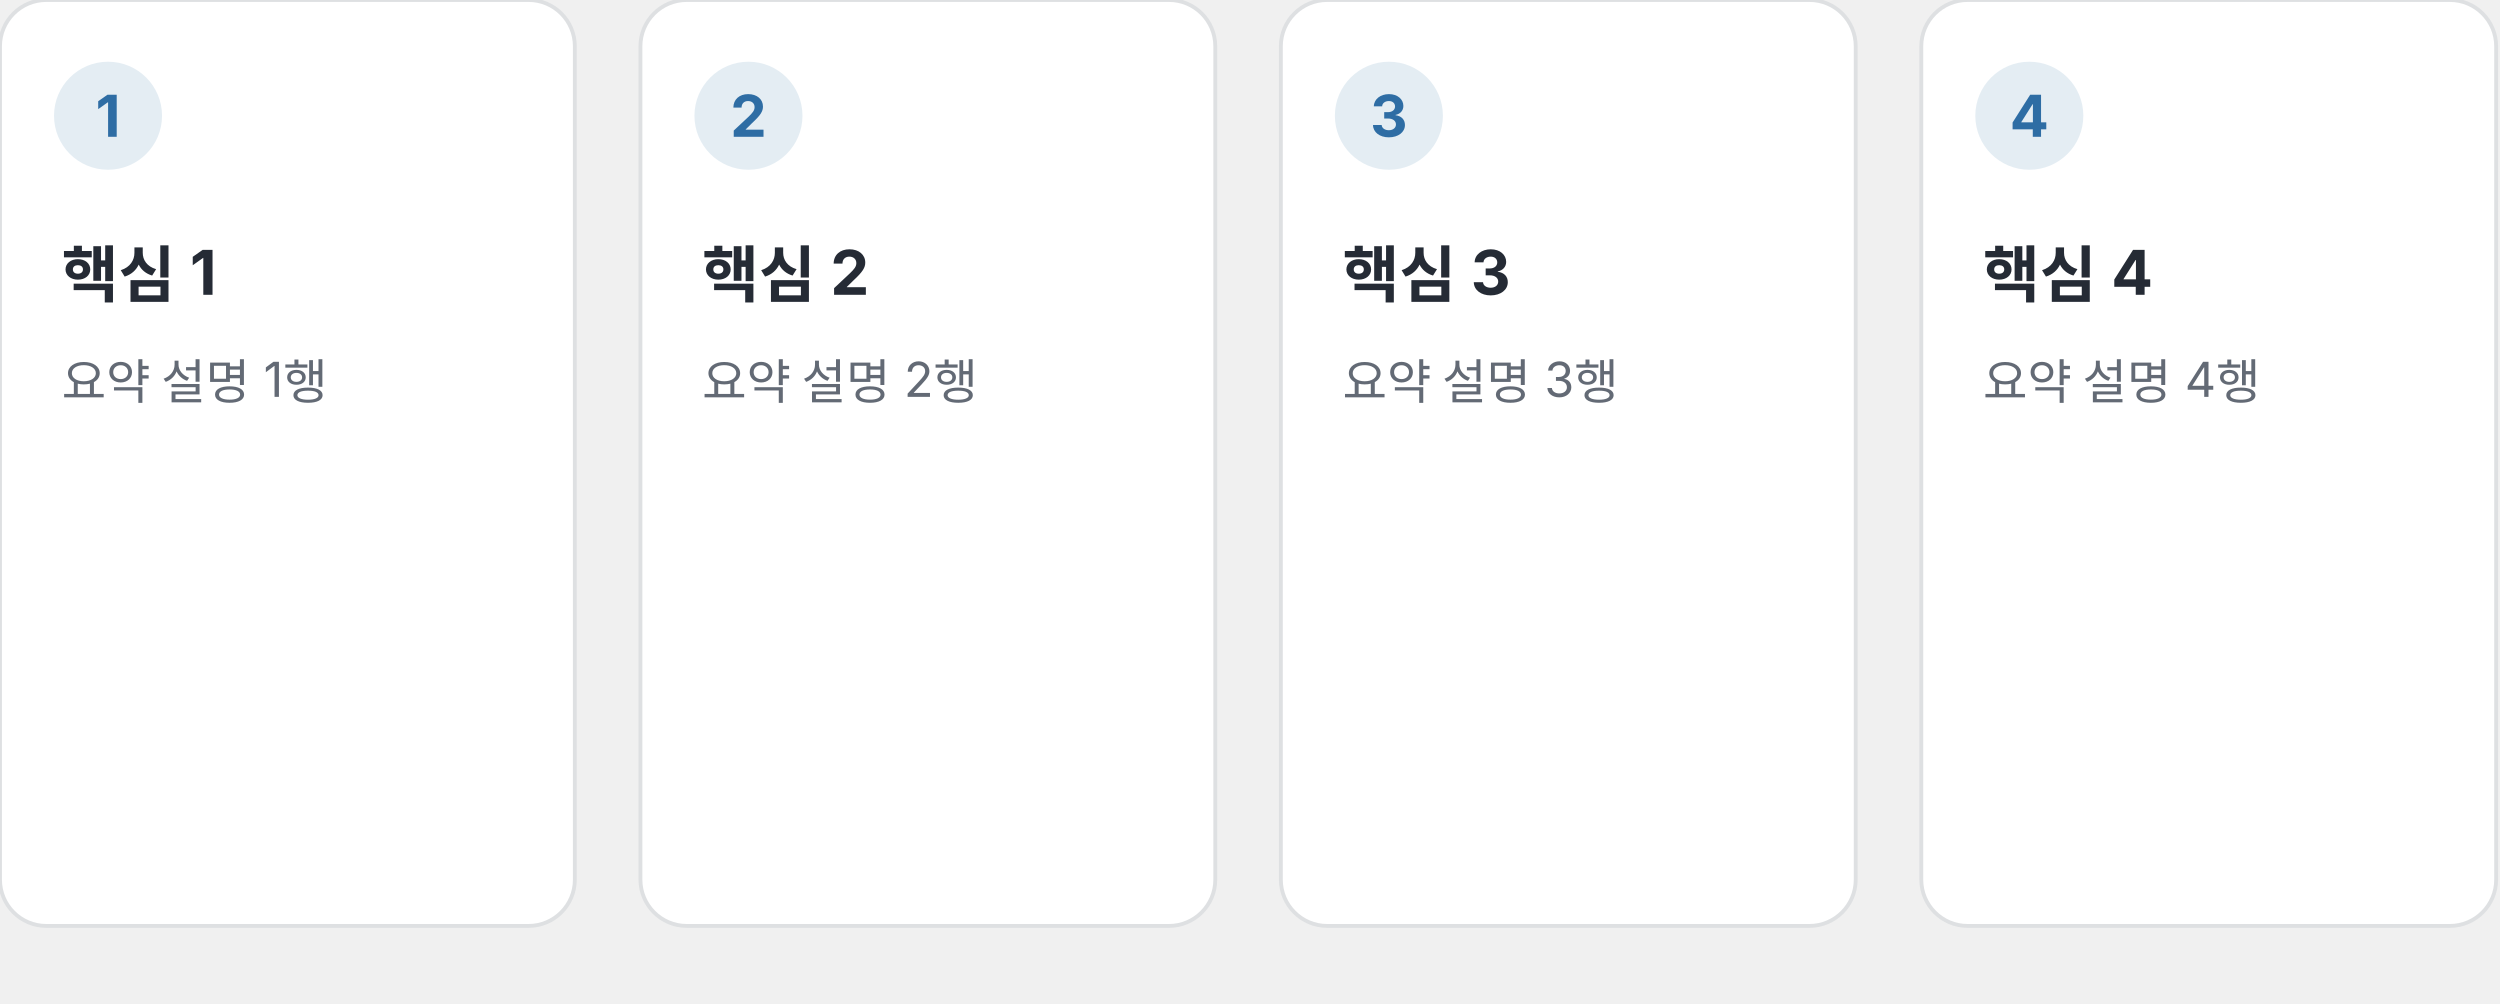
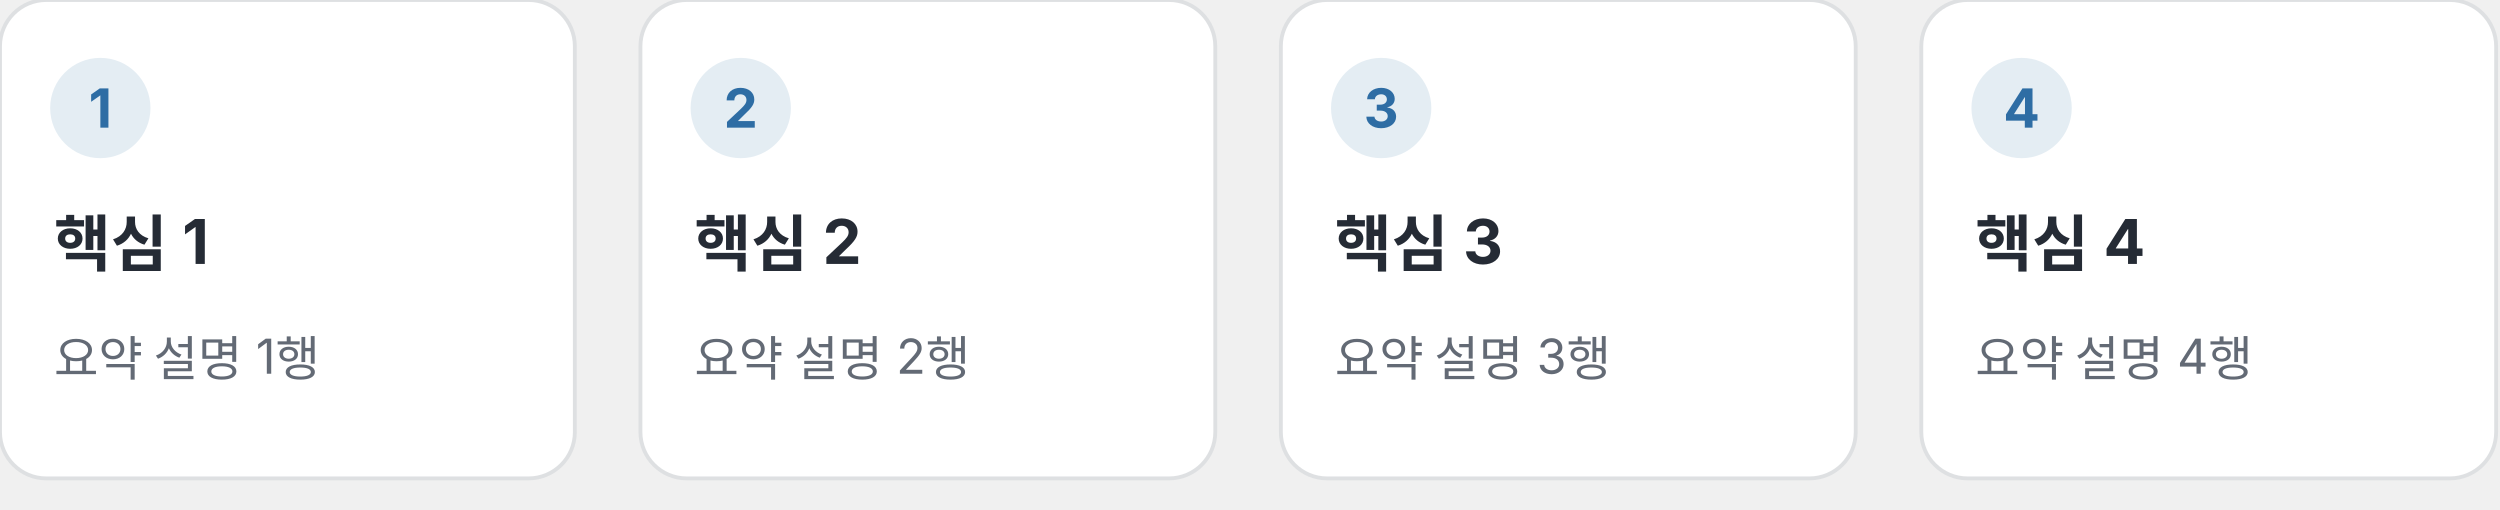
- <svg xmlns="http://www.w3.org/2000/svg" viewBox="0 0 648 260" width="648" height="260" role="img" style="font-family:Pretendard,Inter,-apple-system,BlinkMacSystemFont,'Segoe UI',sans-serif">
+ <svg xmlns="http://www.w3.org/2000/svg" viewBox="0 0 648 132" width="648" height="132" role="img" style="font-family:Pretendard,Inter,-apple-system,BlinkMacSystemFont,'Segoe UI',sans-serif">
  <g data-comp-entity="card-1">
-     <rect x="0" y="0" width="149" height="240" rx="12" fill="#FFFFFF" stroke="#DEE0E2" stroke-width="1" data-fill-role="surface" data-stroke-role="rule" />
-     <circle cx="28" cy="30" r="14" fill="#E4EDF3" data-fill-role="surface-tint" />
-     <text x="28" y="30" font-size="15" font-weight="700" fill="#2E6DA4" data-fill-role="focus" text-anchor="middle" dominant-baseline="central">1</text>
-     <text x="16" y="70" font-size="16" font-weight="700" fill="#252B35" data-fill-role="ink" dominant-baseline="central">핵심 1</text>
-     <text x="16" y="98" font-size="12.5" fill="#636A75" data-fill-role="muted" dominant-baseline="central">요약 설명 1행</text>
+     <rect x="0" y="0" width="149" height="124" rx="12" fill="#FFFFFF" stroke="#DEE0E2" stroke-width="1" data-fill-role="surface" data-stroke-role="rule" />
+     <circle cx="26" cy="28" r="13" fill="#E4EDF3" data-fill-role="surface-tint" />
+     <text x="26" y="28" font-size="14" font-weight="700" fill="#2E6DA4" data-fill-role="focus" text-anchor="middle" dominant-baseline="central">1</text>
+     <text x="14" y="62" font-size="16" font-weight="700" fill="#252B35" data-fill-role="ink" dominant-baseline="central">핵심 1</text>
+     <text x="14" y="92" font-size="12.5" fill="#636A75" data-fill-role="muted" dominant-baseline="central">요약 설명 1행</text>
  </g>
  <g data-comp-entity="card-2">
-     <rect x="166" y="0" width="149" height="240" rx="12" fill="#FFFFFF" stroke="#DEE0E2" stroke-width="1" data-fill-role="surface" data-stroke-role="rule" />
-     <circle cx="194" cy="30" r="14" fill="#E4EDF3" data-fill-role="surface-tint" />
-     <text x="194" y="30" font-size="15" font-weight="700" fill="#2E6DA4" data-fill-role="focus" text-anchor="middle" dominant-baseline="central">2</text>
-     <text x="182" y="70" font-size="16" font-weight="700" fill="#252B35" data-fill-role="ink" dominant-baseline="central">핵심 2</text>
-     <text x="182" y="98" font-size="12.5" fill="#636A75" data-fill-role="muted" dominant-baseline="central">요약 설명 2행</text>
+     <rect x="166" y="0" width="149" height="124" rx="12" fill="#FFFFFF" stroke="#DEE0E2" stroke-width="1" data-fill-role="surface" data-stroke-role="rule" />
+     <circle cx="192" cy="28" r="13" fill="#E4EDF3" data-fill-role="surface-tint" />
+     <text x="192" y="28" font-size="14" font-weight="700" fill="#2E6DA4" data-fill-role="focus" text-anchor="middle" dominant-baseline="central">2</text>
+     <text x="180" y="62" font-size="16" font-weight="700" fill="#252B35" data-fill-role="ink" dominant-baseline="central">핵심 2</text>
+     <text x="180" y="92" font-size="12.5" fill="#636A75" data-fill-role="muted" dominant-baseline="central">요약 설명 2행</text>
  </g>
  <g data-comp-entity="card-3">
-     <rect x="332" y="0" width="149" height="240" rx="12" fill="#FFFFFF" stroke="#DEE0E2" stroke-width="1" data-fill-role="surface" data-stroke-role="rule" />
-     <circle cx="360" cy="30" r="14" fill="#E4EDF3" data-fill-role="surface-tint" />
-     <text x="360" y="30" font-size="15" font-weight="700" fill="#2E6DA4" data-fill-role="focus" text-anchor="middle" dominant-baseline="central">3</text>
-     <text x="348" y="70" font-size="16" font-weight="700" fill="#252B35" data-fill-role="ink" dominant-baseline="central">핵심 3</text>
-     <text x="348" y="98" font-size="12.5" fill="#636A75" data-fill-role="muted" dominant-baseline="central">요약 설명 3행</text>
+     <rect x="332" y="0" width="149" height="124" rx="12" fill="#FFFFFF" stroke="#DEE0E2" stroke-width="1" data-fill-role="surface" data-stroke-role="rule" />
+     <circle cx="358" cy="28" r="13" fill="#E4EDF3" data-fill-role="surface-tint" />
+     <text x="358" y="28" font-size="14" font-weight="700" fill="#2E6DA4" data-fill-role="focus" text-anchor="middle" dominant-baseline="central">3</text>
+     <text x="346" y="62" font-size="16" font-weight="700" fill="#252B35" data-fill-role="ink" dominant-baseline="central">핵심 3</text>
+     <text x="346" y="92" font-size="12.5" fill="#636A75" data-fill-role="muted" dominant-baseline="central">요약 설명 3행</text>
  </g>
  <g data-comp-entity="card-4">
-     <rect x="498" y="0" width="149" height="240" rx="12" fill="#FFFFFF" stroke="#DEE0E2" stroke-width="1" data-fill-role="surface" data-stroke-role="rule" />
-     <circle cx="526" cy="30" r="14" fill="#E4EDF3" data-fill-role="surface-tint" />
-     <text x="526" y="30" font-size="15" font-weight="700" fill="#2E6DA4" data-fill-role="focus" text-anchor="middle" dominant-baseline="central">4</text>
-     <text x="514" y="70" font-size="16" font-weight="700" fill="#252B35" data-fill-role="ink" dominant-baseline="central">핵심 4</text>
-     <text x="514" y="98" font-size="12.5" fill="#636A75" data-fill-role="muted" dominant-baseline="central">요약 설명 4행</text>
+     <rect x="498" y="0" width="149" height="124" rx="12" fill="#FFFFFF" stroke="#DEE0E2" stroke-width="1" data-fill-role="surface" data-stroke-role="rule" />
+     <circle cx="524" cy="28" r="13" fill="#E4EDF3" data-fill-role="surface-tint" />
+     <text x="524" y="28" font-size="14" font-weight="700" fill="#2E6DA4" data-fill-role="focus" text-anchor="middle" dominant-baseline="central">4</text>
+     <text x="512" y="62" font-size="16" font-weight="700" fill="#252B35" data-fill-role="ink" dominant-baseline="central">핵심 4</text>
+     <text x="512" y="92" font-size="12.5" fill="#636A75" data-fill-role="muted" dominant-baseline="central">요약 설명 4행</text>
  </g>
</svg>
